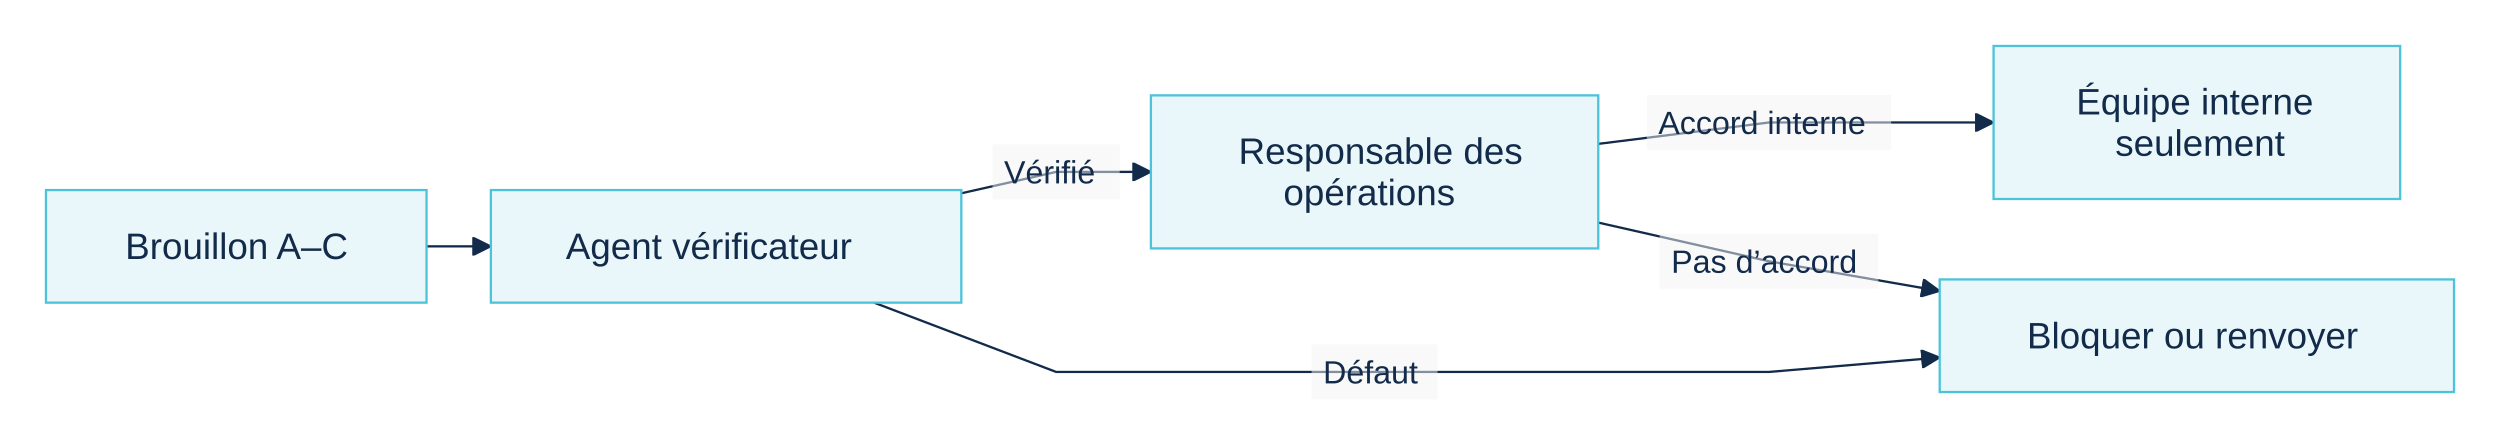
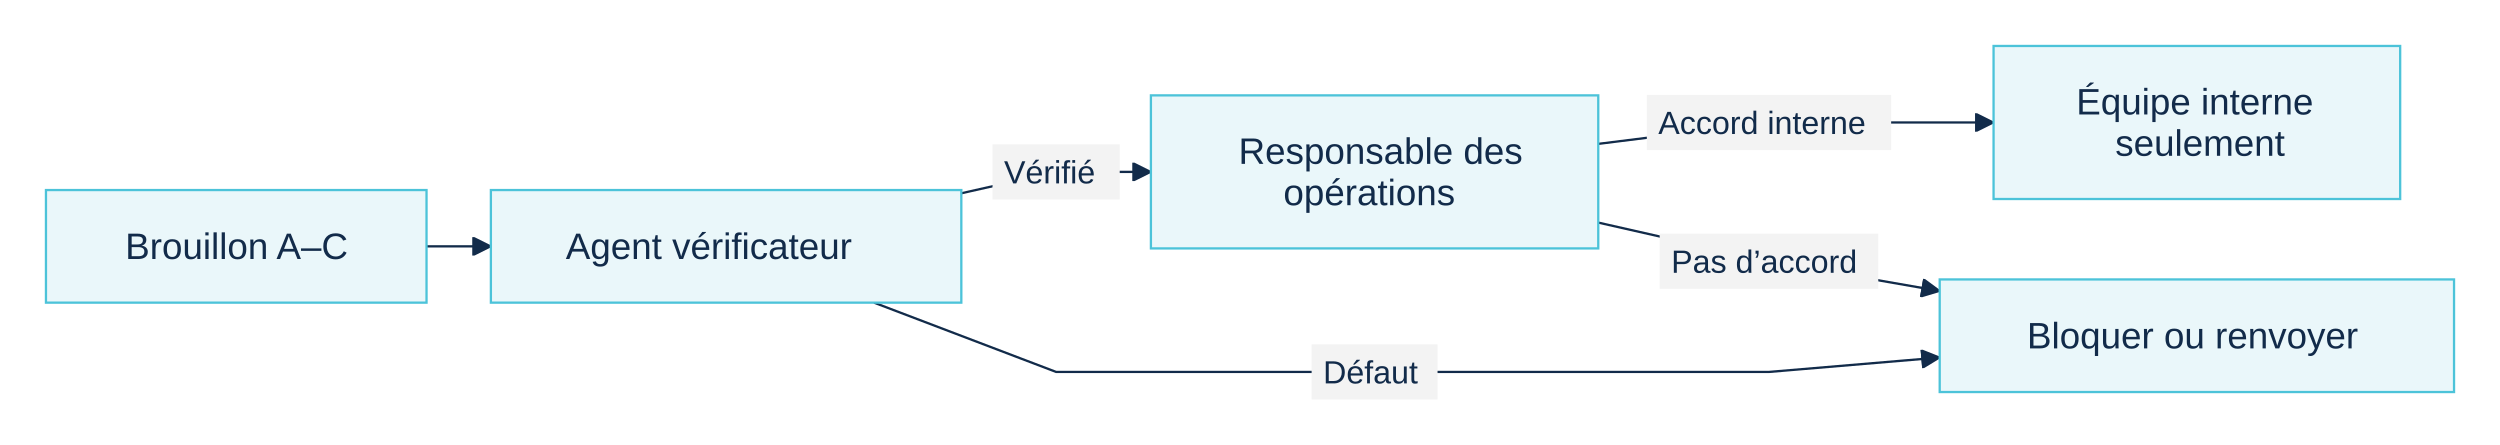
<svg xmlns="http://www.w3.org/2000/svg" id="my-svg" width="100%" class="flowchart" style="max-width: 1063.9px; background-color: rgb(243, 243, 243);" viewBox="-12 -12 1087.898 193.35" role="graphics-document document" aria-roledescription="flowchart-v2" font-family="Segoe UI, Arial, sans-serif" font-size="16px" fill="#122B4A">
  <style>#my-svg{font-family:Segoe UI,Arial,sans-serif;font-size:16px;fill:#122B4A;}@keyframes edge-animation-frame{from{stroke-dashoffset:0;}}@keyframes dash{to{stroke-dashoffset:0;}}#my-svg .edge-animation-slow{stroke-dasharray:9,5!important;stroke-dashoffset:900;animation:dash 50s linear infinite;stroke-linecap:round;}#my-svg .edge-animation-fast{stroke-dasharray:9,5!important;stroke-dashoffset:900;animation:dash 20s linear infinite;stroke-linecap:round;}#my-svg .error-icon{fill:#F3F3F3;}#my-svg .error-text{fill:#122B4A;stroke:#122B4A;}#my-svg .edge-thickness-normal{stroke-width:1px;}#my-svg .edge-thickness-thick{stroke-width:3.5px;}#my-svg .edge-pattern-solid{stroke-dasharray:0;}#my-svg .edge-thickness-invisible{stroke-width:0;fill:none;}#my-svg .edge-pattern-dashed{stroke-dasharray:3;}#my-svg .edge-pattern-dotted{stroke-dasharray:2;}#my-svg .marker{fill:#122B4A;stroke:#122B4A;}#my-svg .marker.cross{stroke:#122B4A;}#my-svg svg{font-family:Segoe UI,Arial,sans-serif;font-size:16px;}#my-svg p{margin:0;}#my-svg .label{font-family:Segoe UI,Arial,sans-serif;color:#122B4A;}#my-svg .cluster-label text{fill:#122B4A;}#my-svg .cluster-label span{color:#122B4A;}#my-svg .cluster-label span p{background-color:transparent;}#my-svg .label text,#my-svg span{fill:#122B4A;color:#122B4A;}#my-svg .node rect,#my-svg .node circle,#my-svg .node ellipse,#my-svg .node polygon,#my-svg .node path{fill:#EAF7FA;stroke:#4CC3D9;stroke-width:1px;}#my-svg .rough-node .label text,#my-svg .node .label text,#my-svg .image-shape .label,#my-svg .icon-shape .label{text-anchor:middle;}#my-svg .node .katex path{fill:#000;stroke:#000;stroke-width:1px;}#my-svg .rough-node .label,#my-svg .node .label,#my-svg .image-shape .label,#my-svg .icon-shape .label{text-align:center;}#my-svg .node.clickable{cursor:pointer;}#my-svg .root .anchor path{fill:#122B4A!important;stroke-width:0;stroke:#122B4A;}#my-svg .arrowheadPath{fill:#0c0c0c;}#my-svg .edgePaths .path{stroke:#122B4A;stroke-width:1px;}#my-svg .flowchart-link{stroke:#122B4A;fill:none;}#my-svg .edgeLabel{background-color:#F3F3F3;text-align:center;}#my-svg .edgeLabel p{background-color:#F3F3F3;}#my-svg .edgeLabel rect{opacity:0.5;background-color:#F3F3F3;fill:#F3F3F3;}#my-svg .labelBkg{background-color:rgba(243, 243, 243, 0.5);}#my-svg .cluster rect{fill:#F3F3F3;stroke:#4CC3D9;stroke-width:1px;}#my-svg .cluster text{fill:#122B4A;}#my-svg .cluster span{color:#122B4A;}#my-svg .node .collapsed-indicator{fill:#4CC3D9;stroke:none;opacity:0.6;}#my-svg .node .collapsed-separator{stroke:#4CC3D9;stroke-width:0.75px;}#my-svg div.mermaidTooltip{position:absolute;text-align:center;max-width:200px;padding:2px;font-family:Segoe UI,Arial,sans-serif;font-size:12px;background:#F3F3F3;border:1px solid #4CC3D9;border-radius:2px;pointer-events:none;z-index:100;}#my-svg .flowchartTitleText{text-anchor:middle;font-size:18px;fill:#122B4A;}#my-svg rect.text{fill:none;stroke-width:0;}#my-svg .icon-shape,#my-svg .image-shape{background-color:#F3F3F3;text-align:center;}#my-svg .icon-shape p,#my-svg .image-shape p{background-color:#F3F3F3;padding:2px;}#my-svg .icon-shape .label rect,#my-svg .image-shape .label rect{opacity:0.5;background-color:#F3F3F3;fill:#F3F3F3;}#my-svg .label-icon{display:inline-block;height:1em;overflow:visible;vertical-align:-0.125em;}#my-svg .node .label-icon path{fill:currentColor;stroke:revert;stroke-width:revert;}#my-svg .node .neo-node{stroke:#4CC3D9;}#my-svg [data-look="neo"].node rect,#my-svg [data-look="neo"].cluster rect,#my-svg [data-look="neo"].node polygon{stroke:url(#my-svg-gradient);filter:drop-shadow( 1px 2px 2px rgba(185,185,185,1));}#my-svg [data-look="neo"].swimlane.cluster rect{filter:none;}#my-svg [data-look="neo"].node path{stroke:url(#my-svg-gradient);stroke-width:1px;}#my-svg [data-look="neo"].node .outer-path{filter:drop-shadow( 1px 2px 2px rgba(185,185,185,1));}#my-svg [data-look="neo"].node .neo-line path{stroke:#4CC3D9;filter:none;}#my-svg [data-look="neo"].node circle{stroke:url(#my-svg-gradient);filter:drop-shadow( 1px 2px 2px rgba(185,185,185,1));}#my-svg [data-look="neo"].node circle .state-start{fill:#000000;}#my-svg [data-look="neo"].icon-shape .icon{fill:url(#my-svg-gradient);filter:drop-shadow( 1px 2px 2px rgba(185,185,185,1));}#my-svg [data-look="neo"].icon-shape .icon-neo path{stroke:url(#my-svg-gradient);filter:drop-shadow( 1px 2px 2px rgba(185,185,185,1));}#my-svg :root{--mermaid-font-family:Segoe UI,Arial,sans-serif;}</style>
  <g>
    <marker id="my-svg_flowchart-v2-pointEnd" class="marker flowchart-v2" viewBox="0 0 10 10" refX="5" refY="5" markerUnits="userSpaceOnUse" markerWidth="8" markerHeight="8" orient="auto">
      <path d="M 0 0 L 10 5 L 0 10 z" class="arrowMarkerPath" style="stroke-width: 1; stroke-dasharray: 1, 0;" fill="#122B4A" stroke="#122B4A" />
    </marker>
    <marker id="my-svg_flowchart-v2-pointStart" class="marker flowchart-v2" viewBox="0 0 10 10" refX="4.5" refY="5" markerUnits="userSpaceOnUse" markerWidth="8" markerHeight="8" orient="auto">
      <path d="M 0 5 L 10 10 L 10 0 z" class="arrowMarkerPath" style="stroke-width: 1; stroke-dasharray: 1, 0;" fill="#122B4A" stroke="#122B4A" />
    </marker>
    <marker id="my-svg_flowchart-v2-pointEnd-margin" class="marker flowchart-v2" viewBox="0 0 11.5 14" refX="11.5" refY="7" markerUnits="userSpaceOnUse" markerWidth="10.5" markerHeight="14" orient="auto">
      <path d="M 0 0 L 11.5 7 L 0 14 z" class="arrowMarkerPath" style="stroke-width: 0; stroke-dasharray: 1, 0;" fill="#122B4A" stroke="#122B4A" />
    </marker>
    <marker id="my-svg_flowchart-v2-pointStart-margin" class="marker flowchart-v2" viewBox="0 0 11.5 14" refX="1" refY="7" markerUnits="userSpaceOnUse" markerWidth="11.5" markerHeight="14" orient="auto">
      <polygon points="0,7 11.5,14 11.5,0" class="arrowMarkerPath" style="stroke-width: 0; stroke-dasharray: 1, 0;" fill="#122B4A" stroke="#122B4A" />
    </marker>
    <marker id="my-svg_flowchart-v2-circleEnd" class="marker flowchart-v2" viewBox="0 0 10 10" refX="11" refY="5" markerUnits="userSpaceOnUse" markerWidth="11" markerHeight="11" orient="auto">
      <circle cx="5" cy="5" r="5" class="arrowMarkerPath" style="stroke-width: 1; stroke-dasharray: 1, 0;" fill="#122B4A" stroke="#122B4A" />
    </marker>
    <marker id="my-svg_flowchart-v2-circleStart" class="marker flowchart-v2" viewBox="0 0 10 10" refX="-1" refY="5" markerUnits="userSpaceOnUse" markerWidth="11" markerHeight="11" orient="auto">
      <circle cx="5" cy="5" r="5" class="arrowMarkerPath" style="stroke-width: 1; stroke-dasharray: 1, 0;" fill="#122B4A" stroke="#122B4A" />
    </marker>
    <marker id="my-svg_flowchart-v2-circleEnd-margin" class="marker flowchart-v2" viewBox="0 0 10 10" refY="5" refX="12.25" markerUnits="userSpaceOnUse" markerWidth="14" markerHeight="14" orient="auto">
      <circle cx="5" cy="5" r="5" class="arrowMarkerPath" style="stroke-width: 0; stroke-dasharray: 1, 0;" fill="#122B4A" stroke="#122B4A" />
    </marker>
    <marker id="my-svg_flowchart-v2-circleStart-margin" class="marker flowchart-v2" viewBox="0 0 10 10" refX="-2" refY="5" markerUnits="userSpaceOnUse" markerWidth="14" markerHeight="14" orient="auto">
      <circle cx="5" cy="5" r="5" class="arrowMarkerPath" style="stroke-width: 0; stroke-dasharray: 1, 0;" fill="#122B4A" stroke="#122B4A" />
    </marker>
    <marker id="my-svg_flowchart-v2-crossEnd" class="marker cross flowchart-v2" viewBox="0 0 11 11" refX="12" refY="5.2" markerUnits="userSpaceOnUse" markerWidth="11" markerHeight="11" orient="auto">
      <path d="M 1,1 l 9,9 M 10,1 l -9,9" class="arrowMarkerPath" style="stroke-width: 2; stroke-dasharray: 1, 0;" fill="#122B4A" stroke="#122B4A" />
    </marker>
    <marker id="my-svg_flowchart-v2-crossStart" class="marker cross flowchart-v2" viewBox="0 0 11 11" refX="-1" refY="5.2" markerUnits="userSpaceOnUse" markerWidth="11" markerHeight="11" orient="auto">
      <path d="M 1,1 l 9,9 M 10,1 l -9,9" class="arrowMarkerPath" style="stroke-width: 2; stroke-dasharray: 1, 0;" fill="#122B4A" stroke="#122B4A" />
    </marker>
    <marker id="my-svg_flowchart-v2-crossEnd-margin" class="marker cross flowchart-v2" viewBox="0 0 15 15" refX="17.7" refY="7.5" markerUnits="userSpaceOnUse" markerWidth="12" markerHeight="12" orient="auto">
      <path d="M 1,1 L 14,14 M 1,14 L 14,1" class="arrowMarkerPath" style="stroke-width: 2.5;" fill="#122B4A" stroke="#122B4A" />
    </marker>
    <marker id="my-svg_flowchart-v2-crossStart-margin" class="marker cross flowchart-v2" viewBox="0 0 15 15" refX="-3.5" refY="7.5" markerUnits="userSpaceOnUse" markerWidth="12" markerHeight="12" orient="auto">
      <path d="M 1,1 L 14,14 M 1,14 L 14,1" class="arrowMarkerPath" style="stroke-width: 2.5; stroke-dasharray: 1, 0;" fill="#122B4A" stroke="#122B4A" />
    </marker>
    <g class="root">
      <g class="clusters" />
      <g class="edgePaths">
        <path d="M173.609,95.2L187.609,95.2L197.609,95.2" id="my-svg-L_A_B_0" class="edge-thickness-normal edge-pattern-solid edge-thickness-normal edge-pattern-solid flowchart-link" style=";" data-edge="true" data-et="edge" data-id="L_A_B_0" data-points="W3sieCI6MTczLjYwOTM3NSwieSI6OTUuMTk5OTk4ODU1NTkwODJ9LHsieCI6MTg3LjYwOTM3NSwieSI6OTUuMTk5OTk4ODU1NTkwODJ9LHsieCI6MjAxLjYwOTM3NSwieSI6OTUuMTk5OTk4ODU1NTkwODJ9XQ==" data-look="classic" marker-end="url(#my-svg_flowchart-v2-pointEnd)" fill="none" stroke="#122B4A" stroke-width="1" />
        <path d="M406.328,72.106L447.578,62.8L484.828,62.8" id="my-svg-L_B_C_0" class="edge-thickness-normal edge-pattern-solid edge-thickness-normal edge-pattern-solid flowchart-link" style=";" data-edge="true" data-et="edge" data-id="L_B_C_0" data-points="W3sieCI6NDA2LjMyODEyNSwieSI6NzIuMTA2NDk0NjEyMjAxNDN9LHsieCI6NDQ3LjU3ODEyNSwieSI6NjIuNzk5OTk5MjM3MDYwNTV9LHsieCI6NDg4LjgyODEyNSwieSI6NjIuNzk5OTk5MjM3MDYwNTV9XQ==" data-look="classic" marker-end="url(#my-svg_flowchart-v2-pointEnd)" fill="none" stroke="#122B4A" stroke-width="1" />
        <path d="M368.35,119.7L447.578,149.85L586.164,149.85L757.789,149.85L828.092,143.903" id="my-svg-L_B_E_0" class="edge-thickness-normal edge-pattern-solid edge-thickness-normal edge-pattern-solid flowchart-link" style=";" data-edge="true" data-et="edge" data-id="L_B_E_0" data-points="W3sieCI6MzY4LjM0OTg5NzUyMTY3MzU0LCJ5IjoxMTkuNjk5OTk4ODU1NTkwODJ9LHsieCI6NDQ3LjU3ODEyNSwieSI6MTQ5Ljg0OTk5ODQ3NDEyMTF9LHsieCI6NTg2LjE2NDA2MjUsInkiOjE0OS44NDk5OTg0NzQxMjExfSx7IngiOjc1Ny43ODkwNjI1LCJ5IjoxNDkuODQ5OTk4NDc0MTIxMX0seyJ4Ijo4MzIuMDc4MTI1LCJ5IjoxNDMuNTY2MTIyODM2ODg3Nzl9XQ==" data-look="classic" marker-end="url(#my-svg_flowchart-v2-pointEnd)" fill="none" stroke="#122B4A" stroke-width="1" />
        <path d="M683.5,50.606L757.789,41.3L851.52,41.3" id="my-svg-L_C_D_0" class="edge-thickness-normal edge-pattern-solid edge-thickness-normal edge-pattern-solid flowchart-link" style=";" data-edge="true" data-et="edge" data-id="L_C_D_0" data-points="W3sieCI6NjgzLjUsInkiOjUwLjYwNjQyMjIxNTkzODkxfSx7IngiOjc1Ny43ODkwNjI1LCJ5Ijo0MS4yOTk5OTkyMzcwNjA1NX0seyJ4Ijo4NTUuNTE5NTMxMjUsInkiOjQxLjI5OTk5OTIzNzA2MDU1fV0=" data-look="classic" marker-end="url(#my-svg_flowchart-v2-pointEnd)" fill="none" stroke="#122B4A" stroke-width="1" />
        <path d="M683.5,84.862L757.789,101.7L828.137,113.941" id="my-svg-L_C_E_0" class="edge-thickness-normal edge-pattern-solid edge-thickness-normal edge-pattern-solid flowchart-link" style=";" data-edge="true" data-et="edge" data-id="L_C_E_0" data-points="W3sieCI6NjgzLjUsInkiOjg0Ljg2MTg2NjI4MjE4Mzg1fSx7IngiOjc1Ny43ODkwNjI1LCJ5IjoxMDEuNjk5OTk4ODU1NTkwODJ9LHsieCI6ODMyLjA3ODEyNSwieSI6MTE0LjYyNjgyODU4NTcwMTk5fV0=" data-look="classic" marker-end="url(#my-svg_flowchart-v2-pointEnd)" fill="none" stroke="#122B4A" stroke-width="1" />
      </g>
      <g class="edgeLabels">
        <g class="edgeLabel" />
        <g>
          <rect class="background" style="stroke: none" />
        </g>
        <g class="edgeLabel" transform="translate(447.5781, 62.8)">
-           <rect x="-27.680" y="-12.000" width="55.360" height="24.000" fill="#F3F3F3" stroke="none" />
+           <rect x="-27.680" y="-12.000" width="55.360" height="24.000" fill="#F3F3F3" stroke="none" style="opacity: 1; fill-opacity: 1;" />
          <text x="-22.680" y="5.000" text-anchor="start" font-family="Segoe UI, Arial, sans-serif" font-size="14" font-weight="normal" fill="#122B4A">Vérifié</text>
        </g>
        <g class="edgeLabel" transform="translate(586.1641, 149.85)">
-           <rect x="-27.400" y="-12.000" width="54.800" height="24.000" fill="#F3F3F3" stroke="none" />
+           <rect x="-27.400" y="-12.000" width="54.800" height="24.000" fill="#F3F3F3" stroke="none" style="opacity: 1; fill-opacity: 1;" />
          <text x="-22.400" y="5.000" text-anchor="start" font-family="Segoe UI, Arial, sans-serif" font-size="14" font-weight="normal" fill="#122B4A">Défaut</text>
        </g>
        <g class="edgeLabel" transform="translate(757.7891, 41.3)">
-           <rect x="-53.160" y="-12.000" width="106.320" height="24.000" fill="#F3F3F3" stroke="none" />
+           <rect x="-53.160" y="-12.000" width="106.320" height="24.000" fill="#F3F3F3" stroke="none" style="opacity: 1; fill-opacity: 1;" />
          <text x="-48.160" y="5.000" text-anchor="start" font-family="Segoe UI, Arial, sans-serif" font-size="14" font-weight="normal" fill="#122B4A">Accord interne</text>
        </g>
        <g class="edgeLabel" transform="translate(757.7891, 101.7)">
-           <rect x="-47.560" y="-12.000" width="95.120" height="24.000" fill="#F3F3F3" stroke="none" />
+           <rect x="-47.560" y="-12.000" width="95.120" height="24.000" fill="#F3F3F3" stroke="none" style="opacity: 1; fill-opacity: 1;" />
          <text x="-42.560" y="5.000" text-anchor="start" font-family="Segoe UI, Arial, sans-serif" font-size="14" font-weight="normal" fill="#122B4A">Pas d’accord</text>
        </g>
      </g>
      <g class="nodes">
        <g class="node default" id="my-svg-flowchart-A-0" data-look="classic" transform="translate(90.80469, 95.2)">
          <rect class="basic label-container" style="" x="-82.805" y="-24.5" width="165.609" height="49" fill="#EAF7FA" stroke="#4CC3D9" stroke-width="1" />
          <text x="-48.320" y="5.500" text-anchor="start" font-family="Segoe UI, Arial, sans-serif" font-size="16" font-weight="normal" fill="#122B4A">Brouillon A–C</text>
        </g>
        <g class="node default" id="my-svg-flowchart-B-1" data-look="classic" transform="translate(303.9688, 95.2)">
          <rect class="basic label-container" style="" x="-102.359" y="-24.5" width="204.719" height="49" fill="#EAF7FA" stroke="#4CC3D9" stroke-width="1" />
          <text x="-69.760" y="5.500" text-anchor="start" font-family="Segoe UI, Arial, sans-serif" font-size="16" font-weight="normal" fill="#122B4A">Agent vérificateur</text>
        </g>
        <g class="node default" id="my-svg-flowchart-C-3" data-look="classic" transform="translate(586.1641, 62.8)">
          <rect class="basic label-container" style="" x="-97.336" y="-33.3" width="194.672" height="66.6" fill="#EAF7FA" stroke="#4CC3D9" stroke-width="1" />
          <text x="-59.200" y="-3.500" text-anchor="start" font-family="Segoe UI, Arial, sans-serif" font-size="16" font-weight="normal" fill="#122B4A">Responsable des</text>
          <text x="-39.680" y="14.500" text-anchor="start" font-family="Segoe UI, Arial, sans-serif" font-size="16" font-weight="normal" fill="#122B4A">opérations</text>
        </g>
        <g class="node default" id="my-svg-flowchart-E-5" data-look="classic" transform="translate(943.9883, 134.1)">
          <rect class="basic label-container" style="" x="-111.91" y="-24.5" width="223.82" height="49" fill="#EAF7FA" stroke="#4CC3D9" stroke-width="1" />
          <text x="-73.920" y="5.500" text-anchor="start" font-family="Segoe UI, Arial, sans-serif" font-size="16" font-weight="normal" fill="#122B4A">Bloquer ou renvoyer</text>
        </g>
        <g class="node default" id="my-svg-flowchart-D-7" data-look="classic" transform="translate(943.9883, 41.3)">
          <rect class="basic label-container" style="" x="-88.469" y="-33.3" width="176.938" height="66.6" fill="#EAF7FA" stroke="#4CC3D9" stroke-width="1" />
          <text x="-52.480" y="-3.500" text-anchor="start" font-family="Segoe UI, Arial, sans-serif" font-size="16" font-weight="normal" fill="#122B4A">Équipe interne</text>
          <text x="-35.520" y="14.500" text-anchor="start" font-family="Segoe UI, Arial, sans-serif" font-size="16" font-weight="normal" fill="#122B4A">seulement</text>
        </g>
      </g>
    </g>
  </g>
  <defs>
    <filter id="my-svg-drop-shadow" height="130%" width="130%">
      <feDropShadow dx="4" dy="4" stdDeviation="0" flood-opacity="0.06" flood-color="#000000" />
    </filter>
  </defs>
  <defs>
    <filter id="my-svg-drop-shadow-small" height="150%" width="150%">
      <feDropShadow dx="2" dy="2" stdDeviation="0" flood-opacity="0.06" flood-color="#000000" />
    </filter>
  </defs>
  <linearGradient id="my-svg-gradient" gradientUnits="objectBoundingBox" x1="0%" y1="0%" x2="100%" y2="0%">
    <stop offset="0%" stop-color="#4CC3D9" stop-opacity="1" />
    <stop offset="100%" stop-color="#122B4A" stop-opacity="1" />
  </linearGradient>
</svg>
